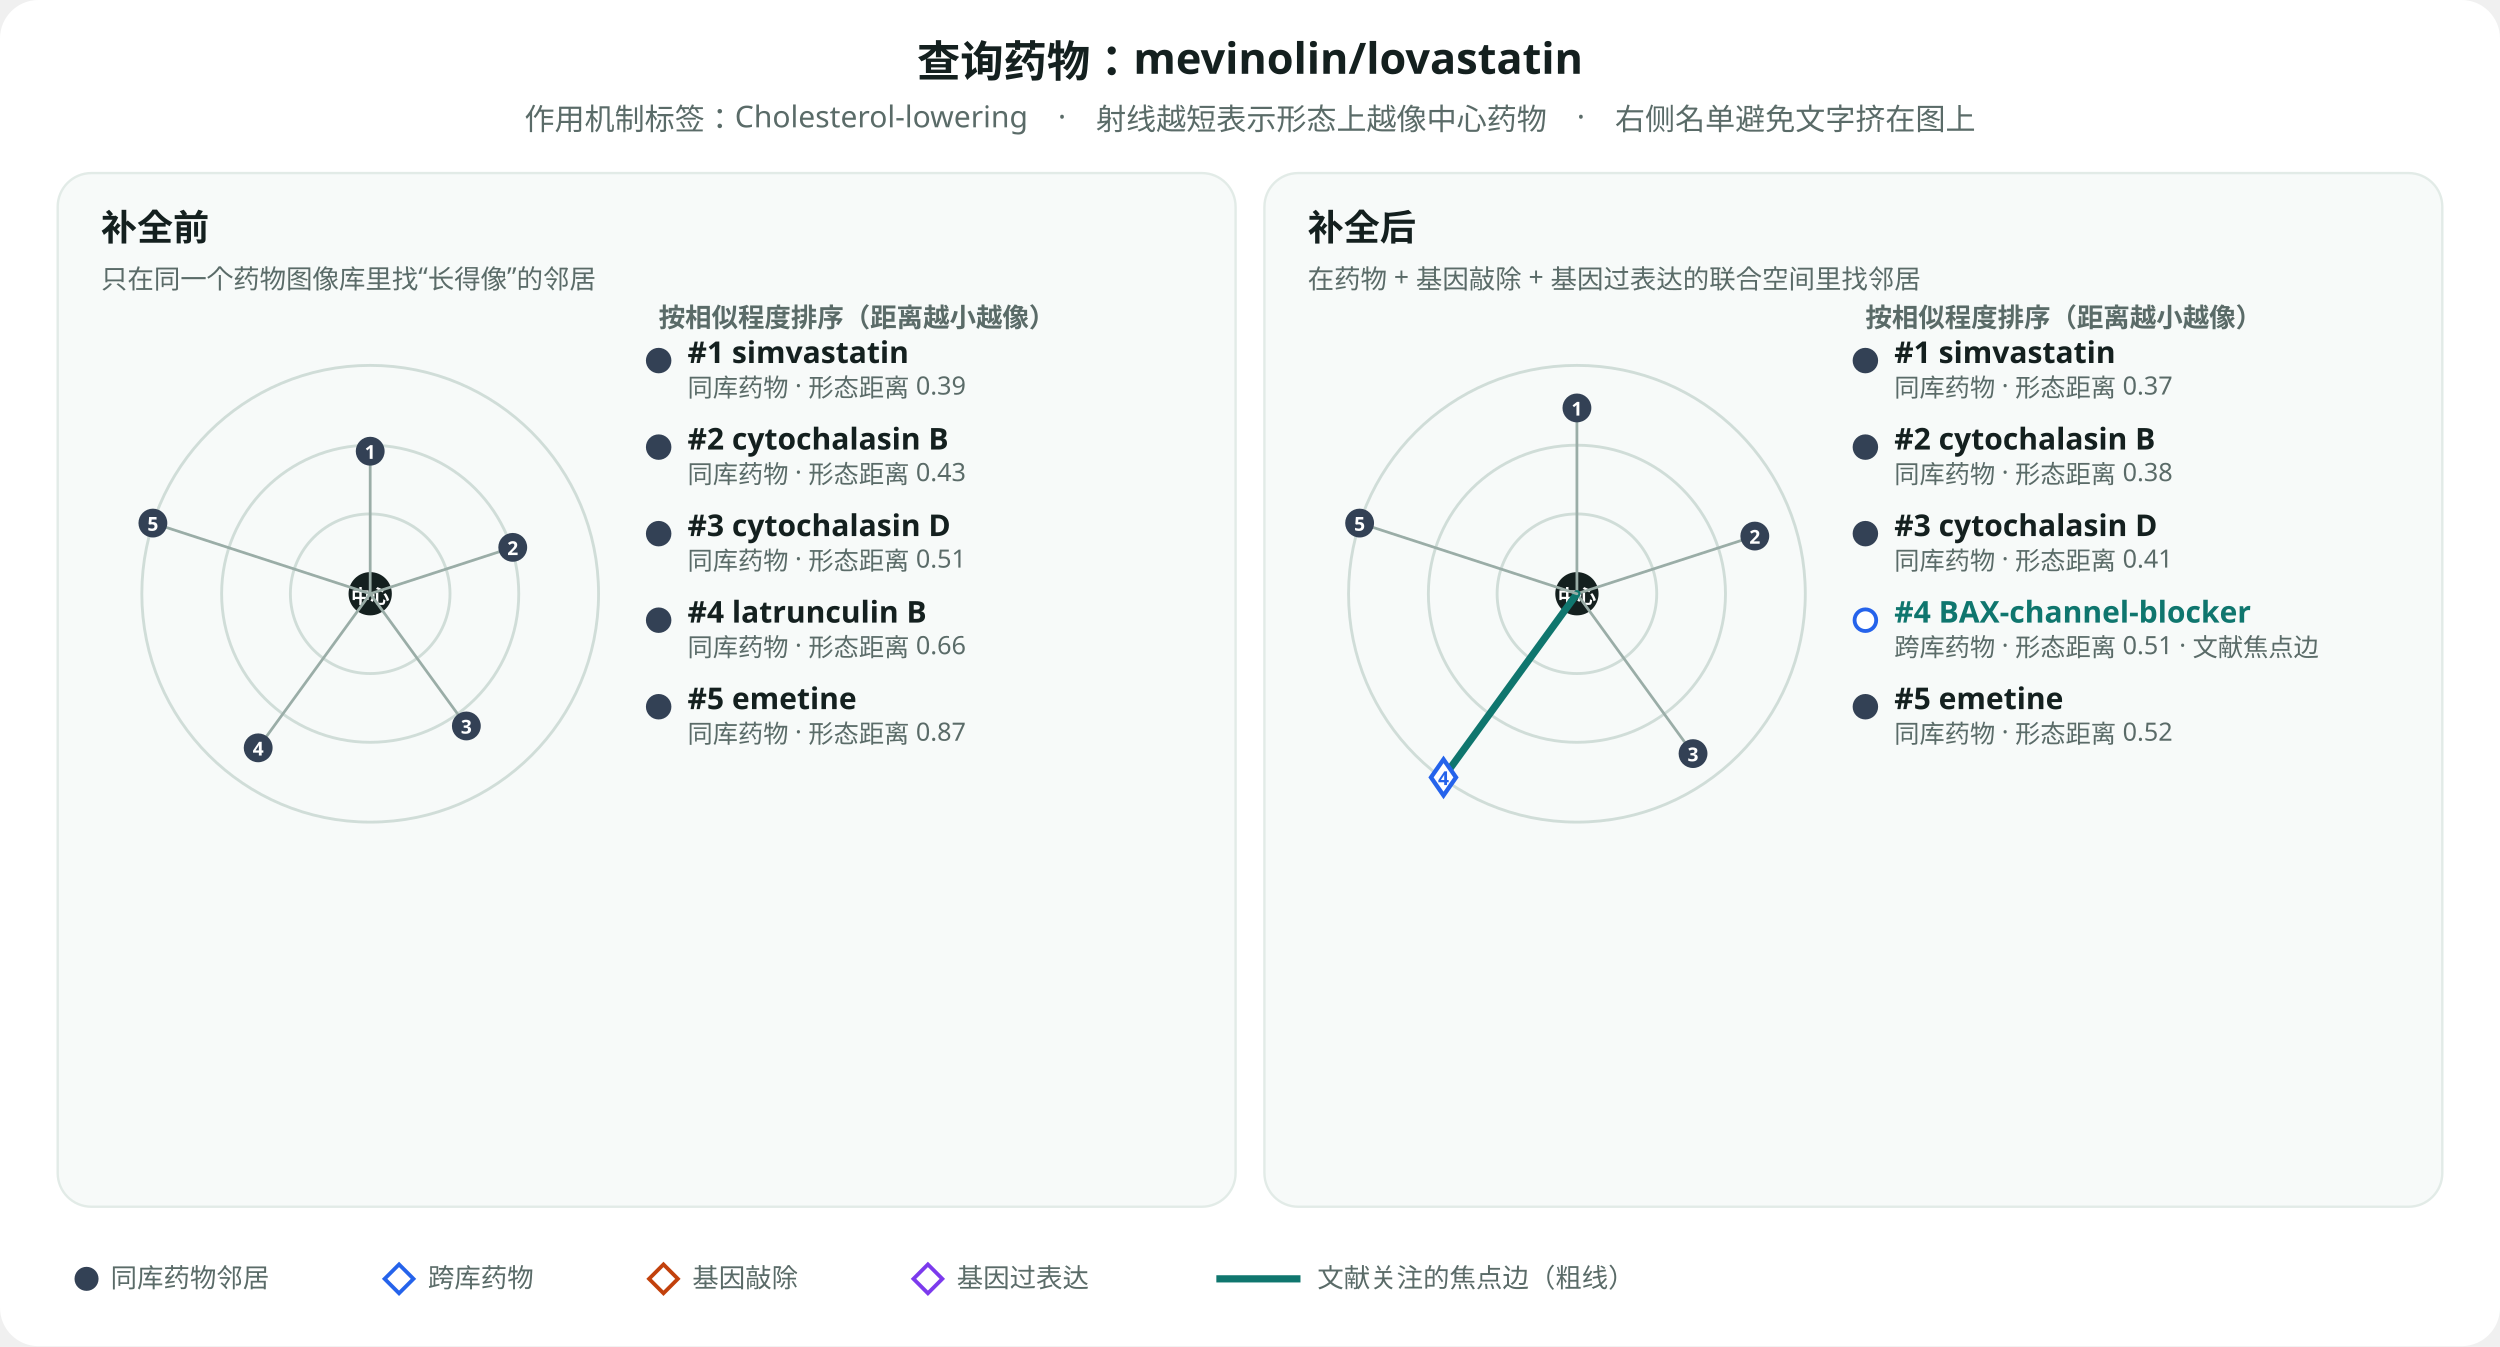
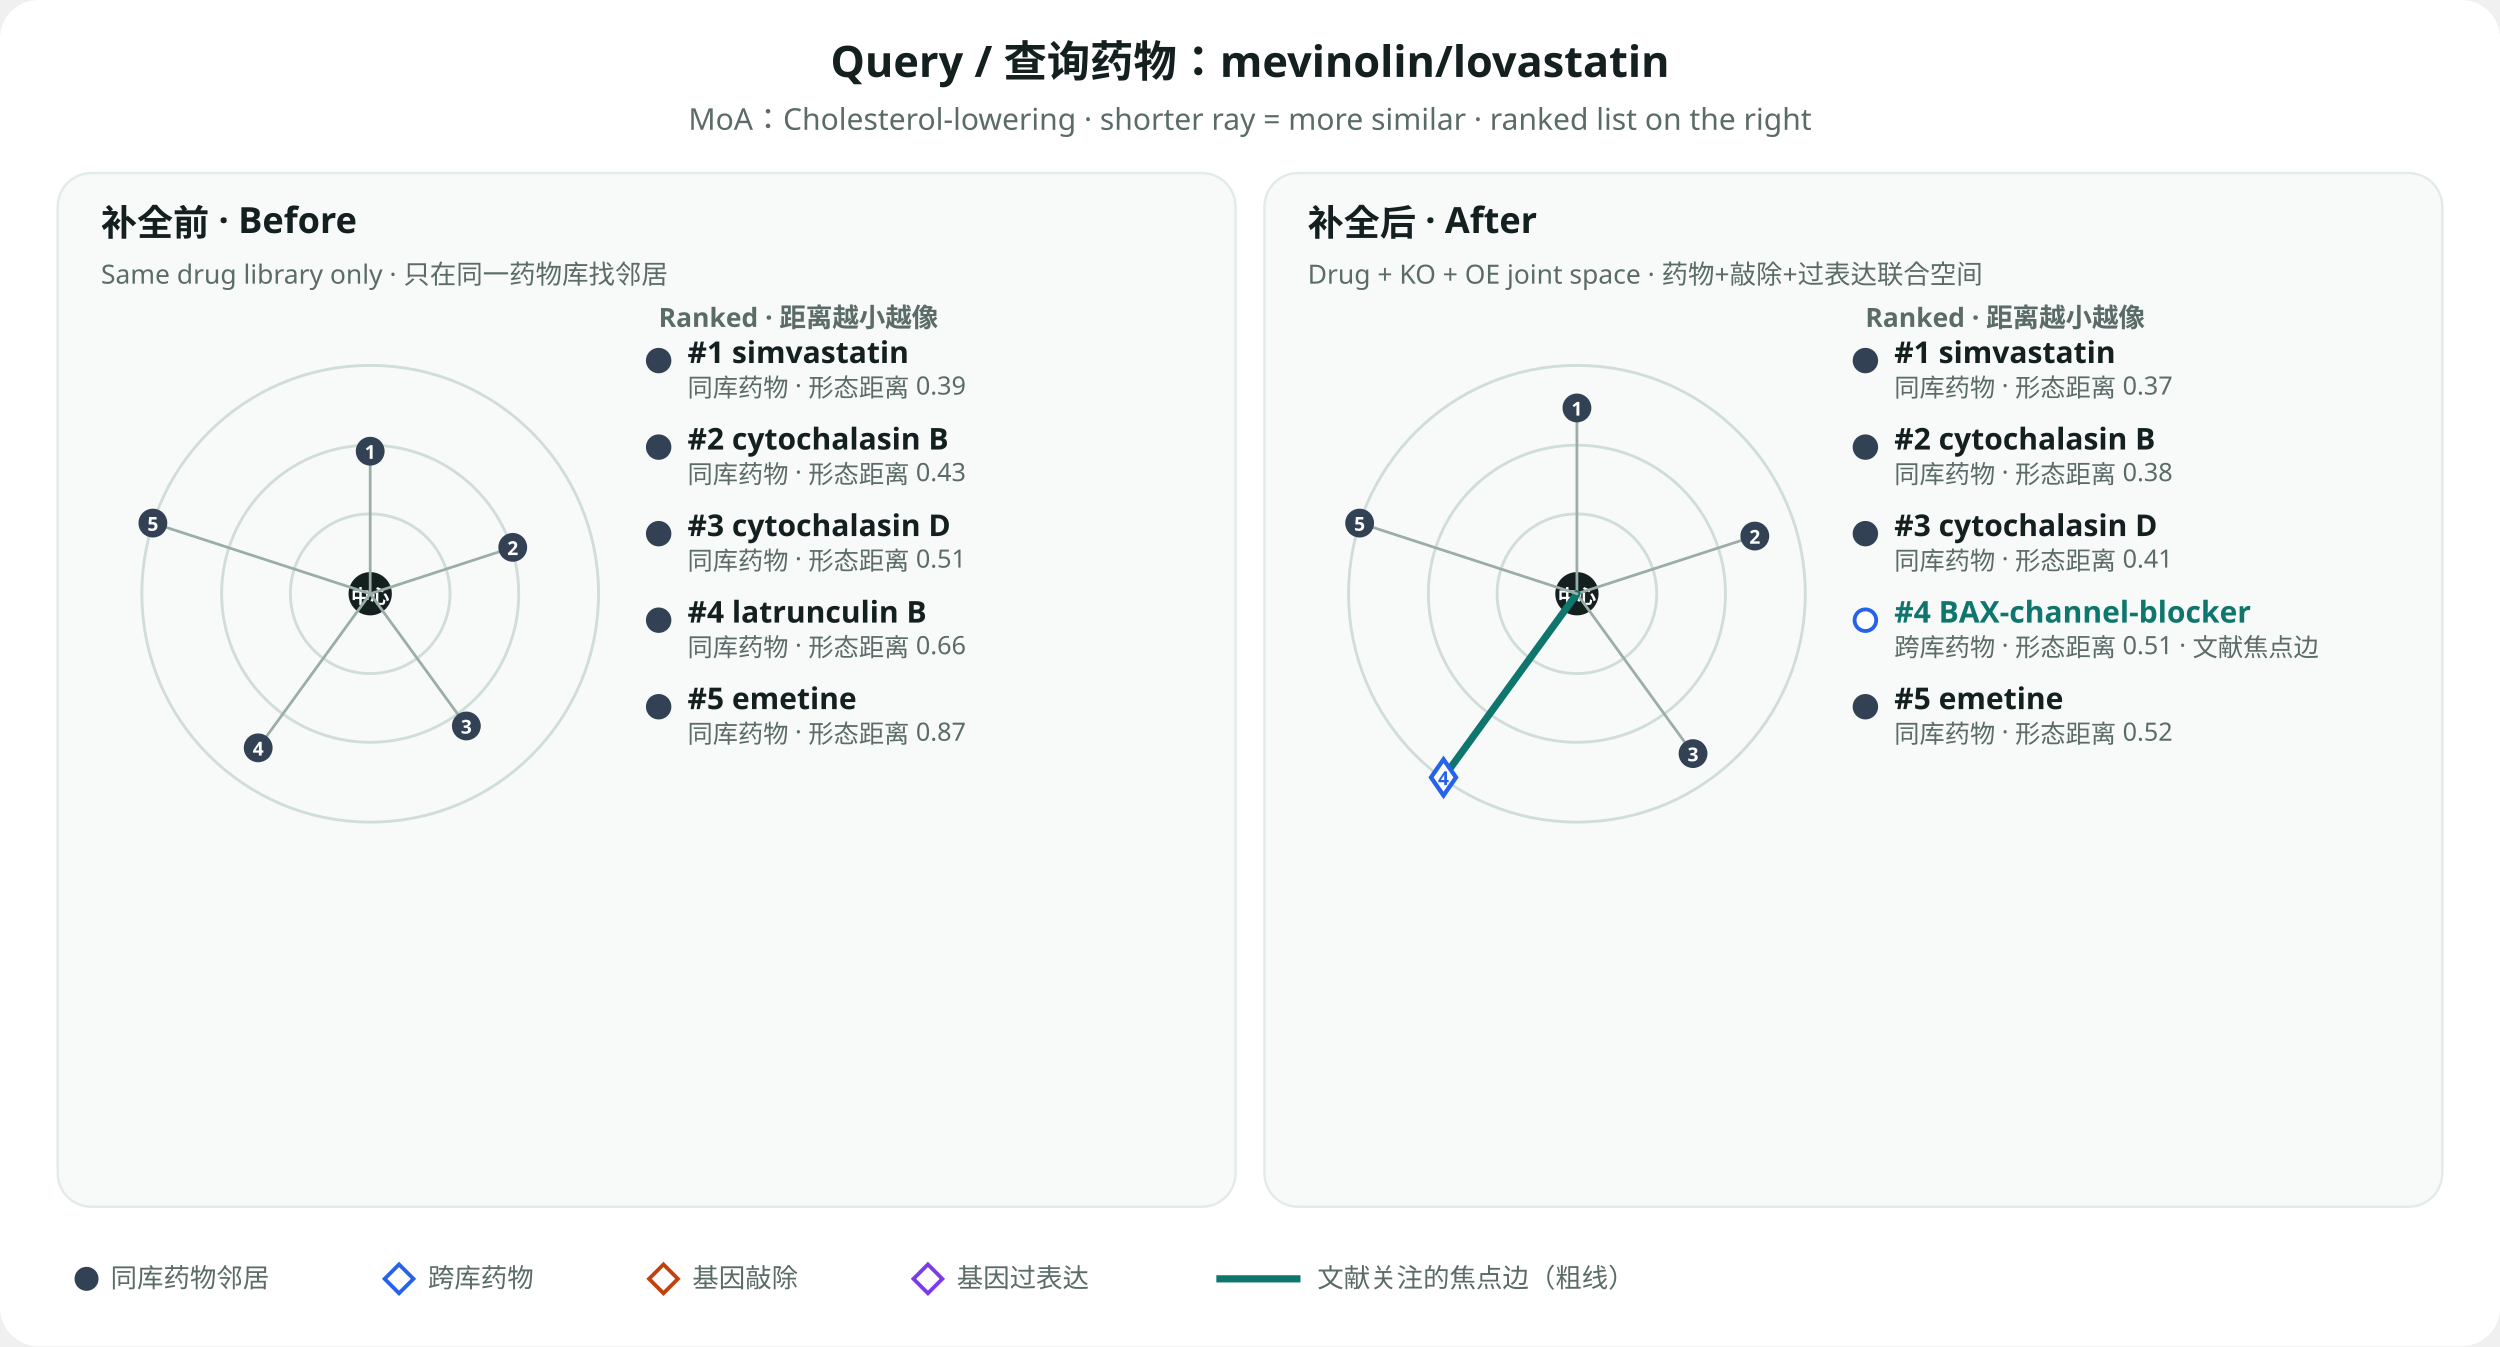
<svg xmlns="http://www.w3.org/2000/svg" width="1040" height="560" viewBox="0 0 1040 560" font-family="Sora, 'Noto Sans SC', 'PingFang SC', 'Microsoft YaHei', sans-serif">
  <rect width="100%" height="100%" rx="16" fill="#ffffff" />
  <text x="520.0" y="32" text-anchor="middle" font-size="18" font-weight="700" fill="#14201f">
-       查询药物：mevinolin/lovastatin
+       Query / 查询药物：mevinolin/lovastatin
    </text>
  <text x="520.0" y="54" text-anchor="middle" font-size="12.5" fill="#5a6b68">
-       作用机制标签：Cholesterol-lowering　·　射线越短表示形态上越像中心药物　·　右侧名单避免文字挤在图上
+       MoA：Cholesterol-lowering · shorter ray = more similar · ranked list on the right
    </text>
  <rect x="24" y="72" width="490" height="430" rx="14" fill="#f7faf9" stroke="#e2ebe7" />
-   <text x="42" y="100" font-size="15" font-weight="700" fill="#14201f">补全前</text>
-   <text x="42" y="120" font-size="11" fill="#5a6b68">只在同一个药物图像库里找“长得像”的邻居</text>
+   <text x="42" y="98" font-size="15" font-weight="700" fill="#14201f">补全前 · Before</text>
+   <text x="42" y="118" font-size="11" fill="#5a6b68">Same drug library only · 只在同一药物库找邻居</text>
  <circle cx="154" cy="247" r="33.2" fill="none" stroke="#d0ddd8" stroke-width="1.2" />
  <circle cx="154" cy="247" r="61.8" fill="none" stroke="#d0ddd8" stroke-width="1.2" />
  <circle cx="154" cy="247" r="95.0" fill="none" stroke="#d0ddd8" stroke-width="1.2" />
  <circle cx="154" cy="247" r="9" fill="#14201f" />
  <text x="154" y="251" text-anchor="middle" font-size="8" fill="#fff" font-weight="700">中心</text>
-   <text x="274" y="136" font-size="11" font-weight="650" fill="#5a6b68">按相似程度排序（距离越小越像）</text>
+   <text x="274" y="136" font-size="11" font-weight="650" fill="#5a6b68">Ranked · 距离越小越像</text>
  <line x1="154" y1="247" x2="154.0" y2="187.7" stroke="#9aada7" stroke-width="1.15" stroke-linecap="round" />
  <circle cx="154.0" cy="187.7" r="6" fill="#334155" />
  <text x="154.0" y="190.9" text-anchor="middle" font-size="8" fill="#fff" font-weight="700">1</text>
  <circle cx="274" cy="150" r="4.5" fill="#334155" stroke="#334155" stroke-width="1.6" />
  <text x="286" y="151" font-size="12.5" font-weight="550" fill="#14201f">#1  simvastatin</text>
  <text x="286" y="165" font-size="10.5" fill="#5a6b68">同库药物 · 形态距离 0.39</text>
  <line x1="154" y1="247" x2="213.3" y2="227.7" stroke="#9aada7" stroke-width="1.15" stroke-linecap="round" />
  <circle cx="213.3" cy="227.7" r="6" fill="#334155" />
  <text x="213.3" y="230.9" text-anchor="middle" font-size="8" fill="#fff" font-weight="700">2</text>
  <circle cx="274" cy="186" r="4.5" fill="#334155" stroke="#334155" stroke-width="1.6" />
  <text x="286" y="187" font-size="12.5" font-weight="550" fill="#14201f">#2  cytochalasin B</text>
  <text x="286" y="201" font-size="10.5" fill="#5a6b68">同库药物 · 形态距离 0.43</text>
  <line x1="154" y1="247" x2="194.0" y2="302.0" stroke="#9aada7" stroke-width="1.15" stroke-linecap="round" />
  <circle cx="194.0" cy="302.0" r="6" fill="#334155" />
  <text x="194.0" y="305.2" text-anchor="middle" font-size="8" fill="#fff" font-weight="700">3</text>
  <circle cx="274" cy="222" r="4.5" fill="#334155" stroke="#334155" stroke-width="1.6" />
  <text x="286" y="223" font-size="12.5" font-weight="550" fill="#14201f">#3  cytochalasin D</text>
  <text x="286" y="237" font-size="10.5" fill="#5a6b68">同库药物 · 形态距离 0.51</text>
  <line x1="154" y1="247" x2="107.4" y2="311.1" stroke="#9aada7" stroke-width="1.15" stroke-linecap="round" />
  <circle cx="107.4" cy="311.1" r="6" fill="#334155" />
  <text x="107.4" y="314.3" text-anchor="middle" font-size="8" fill="#fff" font-weight="700">4</text>
  <circle cx="274" cy="258" r="4.5" fill="#334155" stroke="#334155" stroke-width="1.6" />
  <text x="286" y="259" font-size="12.5" font-weight="550" fill="#14201f">#4  latrunculin B</text>
  <text x="286" y="273" font-size="10.5" fill="#5a6b68">同库药物 · 形态距离 0.66</text>
  <line x1="154" y1="247" x2="63.6" y2="217.6" stroke="#9aada7" stroke-width="1.15" stroke-linecap="round" />
  <circle cx="63.6" cy="217.6" r="6" fill="#334155" />
  <text x="63.6" y="220.8" text-anchor="middle" font-size="8" fill="#fff" font-weight="700">5</text>
  <circle cx="274" cy="294" r="4.5" fill="#334155" stroke="#334155" stroke-width="1.6" />
  <text x="286" y="295" font-size="12.5" font-weight="550" fill="#14201f">#5  emetine</text>
  <text x="286" y="309" font-size="10.5" fill="#5a6b68">同库药物 · 形态距离 0.87</text>
  <rect x="526" y="72" width="490" height="430" rx="14" fill="#f7faf9" stroke="#e2ebe7" />
-   <text x="544" y="100" font-size="15" font-weight="700" fill="#14201f">补全后</text>
-   <text x="544" y="120" font-size="11" fill="#5a6b68">在药物 + 基因敲除 + 基因过表达的联合空间里找邻居</text>
+   <text x="544" y="98" font-size="15" font-weight="700" fill="#14201f">补全后 · After</text>
+   <text x="544" y="118" font-size="11" fill="#5a6b68">Drug + KO + OE joint space · 药物+敲除+过表达联合空间</text>
  <circle cx="656" cy="247" r="33.2" fill="none" stroke="#d0ddd8" stroke-width="1.2" />
  <circle cx="656" cy="247" r="61.8" fill="none" stroke="#d0ddd8" stroke-width="1.2" />
  <circle cx="656" cy="247" r="95.0" fill="none" stroke="#d0ddd8" stroke-width="1.2" />
  <circle cx="656" cy="247" r="9" fill="#14201f" />
  <text x="656" y="251" text-anchor="middle" font-size="8" fill="#fff" font-weight="700">中心</text>
-   <text x="776" y="136" font-size="11" font-weight="650" fill="#5a6b68">按相似程度排序（距离越小越像）</text>
+   <text x="776" y="136" font-size="11" font-weight="650" fill="#5a6b68">Ranked · 距离越小越像</text>
  <line x1="656" y1="247" x2="656.0" y2="169.7" stroke="#9aada7" stroke-width="1.15" stroke-linecap="round" />
  <circle cx="656.0" cy="169.7" r="6" fill="#334155" />
  <text x="656.0" y="172.9" text-anchor="middle" font-size="8" fill="#fff" font-weight="700">1</text>
  <circle cx="776" cy="150" r="4.5" fill="#334155" stroke="#334155" stroke-width="1.6" />
  <text x="788" y="151" font-size="12.5" font-weight="550" fill="#14201f">#1  simvastatin</text>
  <text x="788" y="165" font-size="10.5" fill="#5a6b68">同库药物 · 形态距离 0.37</text>
  <line x1="656" y1="247" x2="730.0" y2="223.0" stroke="#9aada7" stroke-width="1.15" stroke-linecap="round" />
  <circle cx="730.0" cy="223.0" r="6" fill="#334155" />
  <text x="730.0" y="226.2" text-anchor="middle" font-size="8" fill="#fff" font-weight="700">2</text>
  <circle cx="776" cy="186" r="4.5" fill="#334155" stroke="#334155" stroke-width="1.6" />
  <text x="788" y="187" font-size="12.5" font-weight="550" fill="#14201f">#2  cytochalasin B</text>
  <text x="788" y="201" font-size="10.5" fill="#5a6b68">同库药物 · 形态距离 0.38</text>
  <line x1="656" y1="247" x2="704.3" y2="313.5" stroke="#9aada7" stroke-width="1.15" stroke-linecap="round" />
  <circle cx="704.3" cy="313.5" r="6" fill="#334155" />
  <text x="704.3" y="316.7" text-anchor="middle" font-size="8" fill="#fff" font-weight="700">3</text>
  <circle cx="776" cy="222" r="4.5" fill="#334155" stroke="#334155" stroke-width="1.6" />
  <text x="788" y="223" font-size="12.5" font-weight="550" fill="#14201f">#3  cytochalasin D</text>
  <text x="788" y="237" font-size="10.5" fill="#5a6b68">同库药物 · 形态距离 0.41</text>
  <line x1="656" y1="247" x2="600.5" y2="323.4" stroke="#0f766e" stroke-width="3.0" stroke-linecap="round" />
  <polygon points="600.5,315.9 605.7,323.4 600.5,330.9 595.3,323.4" fill="#ffffff" stroke="#2563eb" stroke-width="1.8" />
  <text x="600.5" y="326.6" text-anchor="middle" font-size="8" fill="#2563eb" font-weight="700">4</text>
  <circle cx="776" cy="258" r="4.5" fill="#ffffff" stroke="#2563eb" stroke-width="1.6" />
  <text x="788" y="259" font-size="12.5" font-weight="700" fill="#0f766e">#4  BAX-channel-blocker</text>
  <text x="788" y="273" font-size="10.5" fill="#5a6b68">跨库药物 · 形态距离 0.51 · 文献焦点边</text>
  <line x1="656" y1="247" x2="565.6" y2="217.6" stroke="#9aada7" stroke-width="1.15" stroke-linecap="round" />
  <circle cx="565.6" cy="217.6" r="6" fill="#334155" />
  <text x="565.6" y="220.8" text-anchor="middle" font-size="8" fill="#fff" font-weight="700">5</text>
  <circle cx="776" cy="294" r="4.5" fill="#334155" stroke="#334155" stroke-width="1.6" />
  <text x="788" y="295" font-size="12.5" font-weight="550" fill="#14201f">#5  emetine</text>
  <text x="788" y="309" font-size="10.5" fill="#5a6b68">同库药物 · 形态距离 0.52</text>
  <g transform="translate(36,532)">
    <circle cx="0" cy="0" r="5" fill="#334155" />
    <text x="10" y="3.5" font-size="11" fill="#5a6b68">同库药物邻居</text>
    <polygon points="130,-6 136,0 130,6 124,0" fill="none" stroke="#2563eb" stroke-width="1.6" />
    <text x="142" y="3.5" font-size="11" fill="#5a6b68">跨库药物</text>
    <polygon points="240,-6 246,0 240,6 234,0" fill="none" stroke="#c2410c" stroke-width="1.6" />
    <text x="252" y="3.5" font-size="11" fill="#5a6b68">基因敲除</text>
    <polygon points="350,-6 356,0 350,6 344,0" fill="none" stroke="#7c3aed" stroke-width="1.6" />
    <text x="362" y="3.5" font-size="11" fill="#5a6b68">基因过表达</text>
    <line x1="470" y1="0" x2="505" y2="0" stroke="#0f766e" stroke-width="3" />
    <text x="512" y="3.5" font-size="11" fill="#5a6b68">文献关注的焦点边（粗线）</text>
  </g>
</svg>
